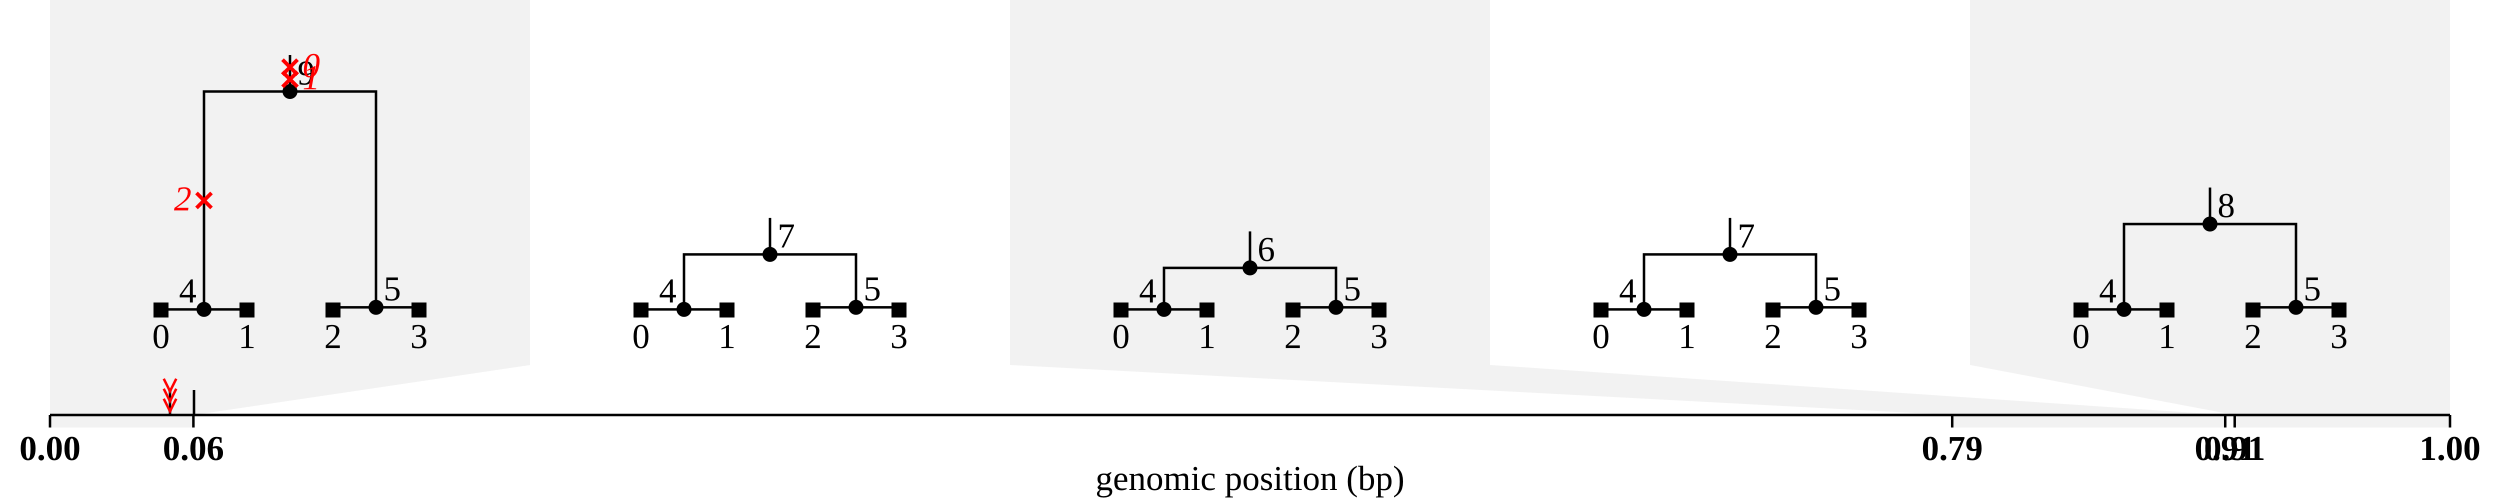
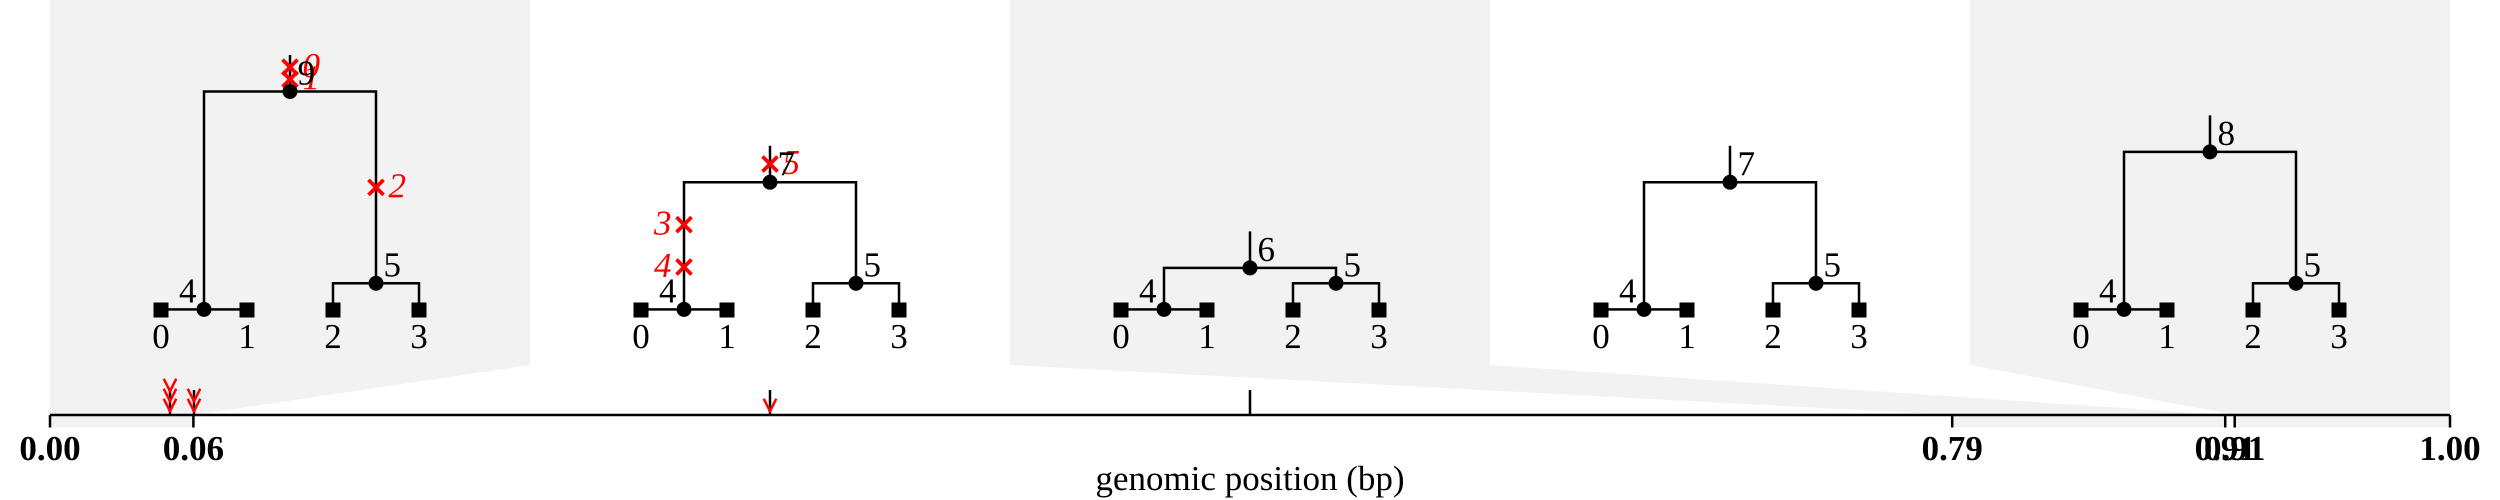
<svg xmlns="http://www.w3.org/2000/svg" baseProfile="full" height="200" version="1.1" width="1000">
  <defs>
-     <style type="text/css">.tree-sequence .background path {fill: #808080; fill-opacity:.1}.tree-sequence .axis {font-size: 14px}.tree-sequence .x-tick-label {font-weight: bold}.tree-sequence .axis, .tree {font-size: 14px; text-anchor:middle}.tree-sequence .axis line, .edge {stroke:black; fill:none}.node &gt; .sym {fill: black; stroke: none}.site &gt; .sym {stroke: black}.mut text {fill: red; font-style: italic}.mut .sym {fill: none; stroke: red}.node .mut .sym {stroke-width: 1.5px}.tree text {dominant-baseline: middle}.tree .lab.lft {text-anchor: end}.tree .lab.rgt {text-anchor: start}</style>
+     <style type="text/css">.tree-sequence .background path {fill: #808080; fill-opacity:.1}.tree-sequence .axis {font-size: 14px}.tree-sequence .x-tick-label {font-weight: bold}.tree-sequence .axis, .tree {font-size: 14px; text-anchor:middle}.tree-sequence .axis line, .edge {stroke:black; fill:none}.node &gt; .sym {fill: black; stroke: none}.site &gt; .sym {stroke: black}.mut text {fill: red; font-style: italic}.mut line {fill: none; stroke: none}.mut .sym {fill: none; stroke: red}.node .mut .sym {stroke-width: 1.5px}.tree text {dominant-baseline: middle}.tree .lab.lft {text-anchor: end}.tree .lab.rgt {text-anchor: start}</style>
  </defs>
  <g class="tree-sequence">
    <g class="background">
      <path d="M20,0 l192,0 l0,146 l-134.638,20 l0,5 l-57.362,0 l0,-5 l0,-20 l0,-146z" />
      <path d="M404,0 l192,0 l0,146 l294.091,20 l0,5 l-109.208,0 l0,-5 l-376.883,-20 l0,-146z" />
      <path d="M788,0 l192,0 l0,146 l0,20 l0,5 l-86.117,0 l0,-5 l-105.883,-20 l0,-146z" />
    </g>
    <g class="trees">
      <g class="treebox t0" transform="translate(20 0)">
        <g class="tree t0">
          <g class="m0 m1 node n9 p0 root s0" transform="translate(96.0 36.6)">
-             <g class="a9 m2 node n4 p0 s0" transform="translate(-34.4 87.1647)">
+             <g class="a9 node n4 p0" transform="translate(-34.4 87.1647)">
              <g class="a4 leaf node n0 p0 sample" transform="translate(-17.2 0.235266)">
                <path class="edge" d="M 0 0 V -0.235 H 17.2" />
                <rect class="sym" height="6" width="6" x="-3" y="-3" />
                <text class="lab" transform="translate(0 12)">0</text>
              </g>
              <g class="a4 leaf node n1 p0 sample" transform="translate(17.2 0.235266)">
                <path class="edge" d="M 0 0 V -0.235 H -17.2" />
                <rect class="sym" height="6" width="6" x="-3" y="-3" />
                <text class="lab" transform="translate(0 12)">1</text>
              </g>
              <path class="edge" d="M 0 0 V -87.165 H 34.4" />
              <circle class="sym" cx="0" cy="0" r="3" />
              <text class="lab lft" transform="translate(-3 -6)">4</text>
-               <g class="mut m2 s0" transform="translate(0 -43.5824)">
+             </g>
+             <g class="a9 m2 node n5 p0 s0" transform="translate(34.4 76.7127)">
+               <g class="a5 leaf node n2 p0 sample" transform="translate(-17.2 10.6873)">
+                 <path class="edge" d="M 0 0 V -10.687 H 17.2" />
+                 <rect class="sym" height="6" width="6" x="-3" y="-3" />
+                 <text class="lab" transform="translate(0 12)">2</text>
+               </g>
+               <g class="a5 leaf node n3 p0 sample" transform="translate(17.2 10.6873)">
+                 <path class="edge" d="M 0 0 V -10.687 H -17.2" />
+                 <rect class="sym" height="6" width="6" x="-3" y="-3" />
+                 <text class="lab" transform="translate(0 12)">3</text>
+               </g>
+               <path class="edge" d="M 0 0 V -76.713 H -34.4" />
+               <g class="mut m2 s0" transform="translate(0 -38.3564)">
+                 <line x1="0" x2="0" y1="0" y2="38.356" />
                <path class="sym" d="M -3,-3 l 6,6 M -3,3 l 6,-6" />
-                 <text class="lab lft" transform="translate(-5 0)">2</text>
-               </g>
-             </g>
-             <g class="a9 node n5 p0" transform="translate(34.4 86.335)">
-               <g class="a5 leaf node n2 p0 sample" transform="translate(-17.2 1.06499)">
-                 <path class="edge" d="M 0 0 V -1.065 H 17.2" />
-                 <rect class="sym" height="6" width="6" x="-3" y="-3" />
-                 <text class="lab" transform="translate(0 12)">2</text>
-               </g>
-               <g class="a5 leaf node n3 p0 sample" transform="translate(17.2 1.06499)">
-                 <path class="edge" d="M 0 0 V -1.065 H -17.2" />
-                 <rect class="sym" height="6" width="6" x="-3" y="-3" />
-                 <text class="lab" transform="translate(0 12)">3</text>
-               </g>
-               <path class="edge" d="M 0 0 V -86.335 H -34.4" />
-               <circle class="sym" cx="0" cy="0" r="3" />
-               <text class="lab rgt" transform="translate(3 -6)">5</text>
-             </g>
-             <path class="edge" d="M 0 0 V -14.6 H 0" />
-             <circle class="sym" cx="0" cy="0" r="3" />
-             <text class="lab rgt" transform="translate(3 -6)">9</text>
+                 <text class="lab rgt" transform="translate(5 0)">2</text>
+               </g>
+               <circle class="sym" cx="0" cy="0" r="3" />
+               <text class="lab rgt" transform="translate(3 -6)">5</text>
+             </g>
+             <path class="edge" d="M 0 0 V -14.6 H 0" />
+             <g class="mut m0 s0" transform="translate(0 -9.73333)">
+               <line x1="0" x2="0" y1="0" y2="9.733" />
+               <path class="sym" d="M -3,-3 l 6,6 M -3,3 l 6,-6" />
+               <text class="lab rgt" transform="translate(5 0)">0</text>
+             </g>
            <g class="mut m1 s0" transform="translate(0 -4.86667)">
+               <line x1="0" x2="0" y1="0" y2="4.867" />
              <path class="sym" d="M -3,-3 l 6,6 M -3,3 l 6,-6" />
              <text class="lab rgt" transform="translate(5 0)">1</text>
            </g>
-             <g class="mut m0 s0" transform="translate(0 -9.73333)">
-               <path class="sym" d="M -3,-3 l 6,6 M -3,3 l 6,-6" />
-               <text class="lab rgt" transform="translate(5 0)">0</text>
-             </g>
+             <circle class="sym" cx="0" cy="0" r="3" />
+             <text class="lab rgt" transform="translate(3 -6)">9</text>
          </g>
        </g>
      </g>
      <g class="treebox t1" transform="translate(212.0 0)">
        <g class="tree t1">
-           <g class="node n7 p0 root" transform="translate(96.0 101.766)">
-             <g class="a7 node n4 p0" transform="translate(-34.4 21.9987)">
-               <g class="a4 leaf node n0 p0 sample" transform="translate(-17.2 0.235266)">
-                 <path class="edge" d="M 0 0 V -0.235 H 17.2" />
-                 <rect class="sym" height="6" width="6" x="-3" y="-3" />
-                 <text class="lab" transform="translate(0 12)">0</text>
-               </g>
-               <g class="a4 leaf node n1 p0 sample" transform="translate(17.2 0.235266)">
-                 <path class="edge" d="M 0 0 V -0.235 H -17.2" />
-                 <rect class="sym" height="6" width="6" x="-3" y="-3" />
-                 <text class="lab" transform="translate(0 12)">1</text>
-               </g>
-               <path class="edge" d="M 0 0 V -21.999 H 34.4" />
-               <circle class="sym" cx="0" cy="0" r="3" />
-               <text class="lab lft" transform="translate(-3 -6)">4</text>
-             </g>
-             <g class="a7 node n5 p0" transform="translate(34.4 21.1689)">
-               <g class="a5 leaf node n2 p0 sample" transform="translate(-17.2 1.06499)">
-                 <path class="edge" d="M 0 0 V -1.065 H 17.2" />
-                 <rect class="sym" height="6" width="6" x="-3" y="-3" />
-                 <text class="lab" transform="translate(0 12)">2</text>
-               </g>
-               <g class="a5 leaf node n3 p0 sample" transform="translate(17.2 1.06499)">
-                 <path class="edge" d="M 0 0 V -1.065 H -17.2" />
-                 <rect class="sym" height="6" width="6" x="-3" y="-3" />
-                 <text class="lab" transform="translate(0 12)">3</text>
-               </g>
-               <path class="edge" d="M 0 0 V -21.169 H -34.4" />
-               <circle class="sym" cx="0" cy="0" r="3" />
-               <text class="lab rgt" transform="translate(3 -6)">5</text>
-             </g>
-             <path class="edge" d="M 0 0 V -14.6 H 0" />
+           <g class="m5 node n7 p0 root s2" transform="translate(96.0 72.8992)">
+             <g class="a7 m3 m4 node n4 p0 s1" transform="translate(-34.4 50.8655)">
+               <g class="a4 leaf node n0 p0 sample" transform="translate(-17.2 0.235266)">
+                 <path class="edge" d="M 0 0 V -0.235 H 17.2" />
+                 <rect class="sym" height="6" width="6" x="-3" y="-3" />
+                 <text class="lab" transform="translate(0 12)">0</text>
+               </g>
+               <g class="a4 leaf node n1 p0 sample" transform="translate(17.2 0.235266)">
+                 <path class="edge" d="M 0 0 V -0.235 H -17.2" />
+                 <rect class="sym" height="6" width="6" x="-3" y="-3" />
+                 <text class="lab" transform="translate(0 12)">1</text>
+               </g>
+               <path class="edge" d="M 0 0 V -50.865 H 34.4" />
+               <g class="mut m3 s1" transform="translate(0 -33.9103)">
+                 <line x1="0" x2="0" y1="0" y2="33.91" />
+                 <path class="sym" d="M -3,-3 l 6,6 M -3,3 l 6,-6" />
+                 <text class="lab lft" transform="translate(-5 0)">3</text>
+               </g>
+               <g class="mut m4 s1" transform="translate(0 -16.9552)">
+                 <line x1="0" x2="0" y1="0" y2="16.955" />
+                 <path class="sym" d="M -3,-3 l 6,6 M -3,3 l 6,-6" />
+                 <text class="lab lft" transform="translate(-5 0)">4</text>
+               </g>
+               <circle class="sym" cx="0" cy="0" r="3" />
+               <text class="lab lft" transform="translate(-3 -6)">4</text>
+             </g>
+             <g class="a7 node n5 p0" transform="translate(34.4 40.4135)">
+               <g class="a5 leaf node n2 p0 sample" transform="translate(-17.2 10.6873)">
+                 <path class="edge" d="M 0 0 V -10.687 H 17.2" />
+                 <rect class="sym" height="6" width="6" x="-3" y="-3" />
+                 <text class="lab" transform="translate(0 12)">2</text>
+               </g>
+               <g class="a5 leaf node n3 p0 sample" transform="translate(17.2 10.6873)">
+                 <path class="edge" d="M 0 0 V -10.687 H -17.2" />
+                 <rect class="sym" height="6" width="6" x="-3" y="-3" />
+                 <text class="lab" transform="translate(0 12)">3</text>
+               </g>
+               <path class="edge" d="M 0 0 V -40.413 H -34.4" />
+               <circle class="sym" cx="0" cy="0" r="3" />
+               <text class="lab rgt" transform="translate(3 -6)">5</text>
+             </g>
+             <path class="edge" d="M 0 0 V -14.6 H 0" />
+             <g class="mut m5 s2" transform="translate(0 -7.3)">
+               <line x1="0" x2="0" y1="0" y2="7.3" />
+               <path class="sym" d="M -3,-3 l 6,6 M -3,3 l 6,-6" />
+               <text class="lab rgt" transform="translate(5 0)">5</text>
+             </g>
            <circle class="sym" cx="0" cy="0" r="3" />
            <text class="lab rgt" transform="translate(3 -6)">7</text>
          </g>
        </g>
      </g>
      <g class="treebox t2" transform="translate(404.0 0)">
        <g class="tree t2">
          <g class="node n6 p0 root" transform="translate(96.0 107.16)">
            <g class="a6 node n4 p0" transform="translate(-34.4 16.6042)">
              <g class="a4 leaf node n0 p0 sample" transform="translate(-17.2 0.235266)">
                <path class="edge" d="M 0 0 V -0.235 H 17.2" />
                <rect class="sym" height="6" width="6" x="-3" y="-3" />
                <text class="lab" transform="translate(0 12)">0</text>
              </g>
              <g class="a4 leaf node n1 p0 sample" transform="translate(17.2 0.235266)">
                <path class="edge" d="M 0 0 V -0.235 H -17.2" />
                <rect class="sym" height="6" width="6" x="-3" y="-3" />
                <text class="lab" transform="translate(0 12)">1</text>
              </g>
              <path class="edge" d="M 0 0 V -16.604 H 34.4" />
              <circle class="sym" cx="0" cy="0" r="3" />
              <text class="lab lft" transform="translate(-3 -6)">4</text>
            </g>
-             <g class="a6 node n5 p0" transform="translate(34.4 15.7745)">
-               <g class="a5 leaf node n2 p0 sample" transform="translate(-17.2 1.06499)">
-                 <path class="edge" d="M 0 0 V -1.065 H 17.2" />
-                 <rect class="sym" height="6" width="6" x="-3" y="-3" />
-                 <text class="lab" transform="translate(0 12)">2</text>
-               </g>
-               <g class="a5 leaf node n3 p0 sample" transform="translate(17.2 1.06499)">
-                 <path class="edge" d="M 0 0 V -1.065 H -17.2" />
-                 <rect class="sym" height="6" width="6" x="-3" y="-3" />
-                 <text class="lab" transform="translate(0 12)">3</text>
-               </g>
-               <path class="edge" d="M 0 0 V -15.774 H -34.4" />
+             <g class="a6 node n5 p0" transform="translate(34.4 6.15223)">
+               <g class="a5 leaf node n2 p0 sample" transform="translate(-17.2 10.6873)">
+                 <path class="edge" d="M 0 0 V -10.687 H 17.2" />
+                 <rect class="sym" height="6" width="6" x="-3" y="-3" />
+                 <text class="lab" transform="translate(0 12)">2</text>
+               </g>
+               <g class="a5 leaf node n3 p0 sample" transform="translate(17.2 10.6873)">
+                 <path class="edge" d="M 0 0 V -10.687 H -17.2" />
+                 <rect class="sym" height="6" width="6" x="-3" y="-3" />
+                 <text class="lab" transform="translate(0 12)">3</text>
+               </g>
+               <path class="edge" d="M 0 0 V -6.152 H -34.4" />
              <circle class="sym" cx="0" cy="0" r="3" />
              <text class="lab rgt" transform="translate(3 -6)">5</text>
            </g>
            <path class="edge" d="M 0 0 V -14.6 H 0" />
            <circle class="sym" cx="0" cy="0" r="3" />
            <text class="lab rgt" transform="translate(3 -6)">6</text>
          </g>
        </g>
      </g>
      <g class="treebox t3" transform="translate(596.0 0)">
        <g class="tree t3">
-           <g class="node n7 p0 root" transform="translate(96.0 101.766)">
-             <g class="a7 node n4 p0" transform="translate(-34.4 21.9987)">
-               <g class="a4 leaf node n0 p0 sample" transform="translate(-17.2 0.235266)">
-                 <path class="edge" d="M 0 0 V -0.235 H 17.2" />
-                 <rect class="sym" height="6" width="6" x="-3" y="-3" />
-                 <text class="lab" transform="translate(0 12)">0</text>
-               </g>
-               <g class="a4 leaf node n1 p0 sample" transform="translate(17.2 0.235266)">
-                 <path class="edge" d="M 0 0 V -0.235 H -17.2" />
-                 <rect class="sym" height="6" width="6" x="-3" y="-3" />
-                 <text class="lab" transform="translate(0 12)">1</text>
-               </g>
-               <path class="edge" d="M 0 0 V -21.999 H 34.4" />
-               <circle class="sym" cx="0" cy="0" r="3" />
-               <text class="lab lft" transform="translate(-3 -6)">4</text>
-             </g>
-             <g class="a7 node n5 p0" transform="translate(34.4 21.1689)">
-               <g class="a5 leaf node n2 p0 sample" transform="translate(-17.2 1.06499)">
-                 <path class="edge" d="M 0 0 V -1.065 H 17.2" />
-                 <rect class="sym" height="6" width="6" x="-3" y="-3" />
-                 <text class="lab" transform="translate(0 12)">2</text>
-               </g>
-               <g class="a5 leaf node n3 p0 sample" transform="translate(17.2 1.06499)">
-                 <path class="edge" d="M 0 0 V -1.065 H -17.2" />
-                 <rect class="sym" height="6" width="6" x="-3" y="-3" />
-                 <text class="lab" transform="translate(0 12)">3</text>
-               </g>
-               <path class="edge" d="M 0 0 V -21.169 H -34.4" />
+           <g class="node n7 p0 root" transform="translate(96.0 72.8992)">
+             <g class="a7 node n4 p0" transform="translate(-34.4 50.8655)">
+               <g class="a4 leaf node n0 p0 sample" transform="translate(-17.2 0.235266)">
+                 <path class="edge" d="M 0 0 V -0.235 H 17.2" />
+                 <rect class="sym" height="6" width="6" x="-3" y="-3" />
+                 <text class="lab" transform="translate(0 12)">0</text>
+               </g>
+               <g class="a4 leaf node n1 p0 sample" transform="translate(17.2 0.235266)">
+                 <path class="edge" d="M 0 0 V -0.235 H -17.2" />
+                 <rect class="sym" height="6" width="6" x="-3" y="-3" />
+                 <text class="lab" transform="translate(0 12)">1</text>
+               </g>
+               <path class="edge" d="M 0 0 V -50.865 H 34.4" />
+               <circle class="sym" cx="0" cy="0" r="3" />
+               <text class="lab lft" transform="translate(-3 -6)">4</text>
+             </g>
+             <g class="a7 node n5 p0" transform="translate(34.4 40.4135)">
+               <g class="a5 leaf node n2 p0 sample" transform="translate(-17.2 10.6873)">
+                 <path class="edge" d="M 0 0 V -10.687 H 17.2" />
+                 <rect class="sym" height="6" width="6" x="-3" y="-3" />
+                 <text class="lab" transform="translate(0 12)">2</text>
+               </g>
+               <g class="a5 leaf node n3 p0 sample" transform="translate(17.2 10.6873)">
+                 <path class="edge" d="M 0 0 V -10.687 H -17.2" />
+                 <rect class="sym" height="6" width="6" x="-3" y="-3" />
+                 <text class="lab" transform="translate(0 12)">3</text>
+               </g>
+               <path class="edge" d="M 0 0 V -40.413 H -34.4" />
              <circle class="sym" cx="0" cy="0" r="3" />
              <text class="lab rgt" transform="translate(3 -6)">5</text>
            </g>
            <path class="edge" d="M 0 0 V -14.6 H 0" />
            <circle class="sym" cx="0" cy="0" r="3" />
            <text class="lab rgt" transform="translate(3 -6)">7</text>
          </g>
        </g>
      </g>
      <g class="treebox t4" transform="translate(788.0 0)">
        <g class="tree t4">
-           <g class="node n8 p0 root" transform="translate(96.0 89.6166)">
-             <g class="a8 node n4 p0" transform="translate(-34.4 34.1482)">
-               <g class="a4 leaf node n0 p0 sample" transform="translate(-17.2 0.235266)">
-                 <path class="edge" d="M 0 0 V -0.235 H 17.2" />
-                 <rect class="sym" height="6" width="6" x="-3" y="-3" />
-                 <text class="lab" transform="translate(0 12)">0</text>
-               </g>
-               <g class="a4 leaf node n1 p0 sample" transform="translate(17.2 0.235266)">
-                 <path class="edge" d="M 0 0 V -0.235 H -17.2" />
-                 <rect class="sym" height="6" width="6" x="-3" y="-3" />
-                 <text class="lab" transform="translate(0 12)">1</text>
-               </g>
-               <path class="edge" d="M 0 0 V -34.148 H 34.4" />
-               <circle class="sym" cx="0" cy="0" r="3" />
-               <text class="lab lft" transform="translate(-3 -6)">4</text>
-             </g>
-             <g class="a8 node n5 p0" transform="translate(34.4 33.3184)">
-               <g class="a5 leaf node n2 p0 sample" transform="translate(-17.2 1.06499)">
-                 <path class="edge" d="M 0 0 V -1.065 H 17.2" />
-                 <rect class="sym" height="6" width="6" x="-3" y="-3" />
-                 <text class="lab" transform="translate(0 12)">2</text>
-               </g>
-               <g class="a5 leaf node n3 p0 sample" transform="translate(17.2 1.06499)">
-                 <path class="edge" d="M 0 0 V -1.065 H -17.2" />
-                 <rect class="sym" height="6" width="6" x="-3" y="-3" />
-                 <text class="lab" transform="translate(0 12)">3</text>
-               </g>
-               <path class="edge" d="M 0 0 V -33.318 H -34.4" />
+           <g class="node n8 p0 root" transform="translate(96.0 60.7497)">
+             <g class="a8 node n4 p0" transform="translate(-34.4 63.015)">
+               <g class="a4 leaf node n0 p0 sample" transform="translate(-17.2 0.235266)">
+                 <path class="edge" d="M 0 0 V -0.235 H 17.2" />
+                 <rect class="sym" height="6" width="6" x="-3" y="-3" />
+                 <text class="lab" transform="translate(0 12)">0</text>
+               </g>
+               <g class="a4 leaf node n1 p0 sample" transform="translate(17.2 0.235266)">
+                 <path class="edge" d="M 0 0 V -0.235 H -17.2" />
+                 <rect class="sym" height="6" width="6" x="-3" y="-3" />
+                 <text class="lab" transform="translate(0 12)">1</text>
+               </g>
+               <path class="edge" d="M 0 0 V -63.015 H 34.4" />
+               <circle class="sym" cx="0" cy="0" r="3" />
+               <text class="lab lft" transform="translate(-3 -6)">4</text>
+             </g>
+             <g class="a8 node n5 p0" transform="translate(34.4 52.563)">
+               <g class="a5 leaf node n2 p0 sample" transform="translate(-17.2 10.6873)">
+                 <path class="edge" d="M 0 0 V -10.687 H 17.2" />
+                 <rect class="sym" height="6" width="6" x="-3" y="-3" />
+                 <text class="lab" transform="translate(0 12)">2</text>
+               </g>
+               <g class="a5 leaf node n3 p0 sample" transform="translate(17.2 10.6873)">
+                 <path class="edge" d="M 0 0 V -10.687 H -17.2" />
+                 <rect class="sym" height="6" width="6" x="-3" y="-3" />
+                 <text class="lab" transform="translate(0 12)">3</text>
+               </g>
+               <path class="edge" d="M 0 0 V -52.563 H -34.4" />
              <circle class="sym" cx="0" cy="0" r="3" />
              <text class="lab rgt" transform="translate(3 -6)">5</text>
            </g>
            <path class="edge" d="M 0 0 V -14.6 H 0" />
            <circle class="sym" cx="0" cy="0" r="3" />
            <text class="lab rgt" transform="translate(3 -6)">8</text>
          </g>
        </g>
      </g>
    </g>
    <g class="axis">
      <line x1="20" x2="980" y1="166" y2="166" />
      <line class="tick" x1="20" x2="20" y1="166" y2="171" />
      <g transform="translate(20, 184)">
        <text class="x-tick-label" text-anchor="middle">0.00</text>
      </g>
      <line class="tick" x1="77.362" x2="77.362" y1="166" y2="171" />
      <g transform="translate(77.3623, 184)">
        <text class="x-tick-label" text-anchor="middle">0.06</text>
      </g>
      <line class="tick" x1="780.883" x2="780.883" y1="166" y2="171" />
      <g transform="translate(780.883, 184)">
        <text class="x-tick-label" text-anchor="middle">0.79</text>
      </g>
      <line class="tick" x1="890.091" x2="890.091" y1="166" y2="171" />
      <g transform="translate(890.091, 184)">
        <text class="x-tick-label" text-anchor="middle">0.91</text>
      </g>
      <line class="tick" x1="893.883" x2="893.883" y1="166" y2="171" />
      <g transform="translate(893.883, 184)">
        <text class="x-tick-label" text-anchor="middle">0.91</text>
      </g>
      <line class="tick" x1="980.0" x2="980.0" y1="166" y2="171" />
      <g transform="translate(980.0, 184)">
        <text class="x-tick-label" text-anchor="middle">1.00</text>
      </g>
      <g class="site s0">
        <path class="sym" d="M 68.0 166 v -10" />
-         <g class="mut m0">
+         <g class="mut m2">
          <polyline class="sym" points="65.5,159.5 68.0,164.5 70.5,159.5" />
        </g>
        <g class="mut m1">
          <polyline class="sym" points="65.5,155.5 68.0,160.5 70.5,155.5" />
        </g>
-         <g class="mut m2">
+         <g class="mut m0">
          <polyline class="sym" points="65.5,151.5 68.0,156.5 70.5,151.5" />
        </g>
      </g>
      <g class="site s1">
        <path class="sym" d="M 77.6 166 v -10" />
+         <g class="mut m4">
+           <polyline class="sym" points="75.1,159.5 77.6,164.5 80.1,159.5" />
+         </g>
+         <g class="mut m3">
+           <polyline class="sym" points="75.1,155.5 77.6,160.5 80.1,155.5" />
+         </g>
+       </g>
+       <g class="site s2">
+         <path class="sym" d="M 308.0 166 v -10" />
+         <g class="mut m5">
+           <polyline class="sym" points="305.5,159.5 308.0,164.5 310.5,159.5" />
+         </g>
+       </g>
+       <g class="site s3">
+         <path class="sym" d="M 500.0 166 v -10" />
      </g>
      <g transform="translate(500.0, 196)">
        <text class="x-label" text-anchor="middle">genomic position (bp)</text>
      </g>
    </g>
  </g>
</svg>
